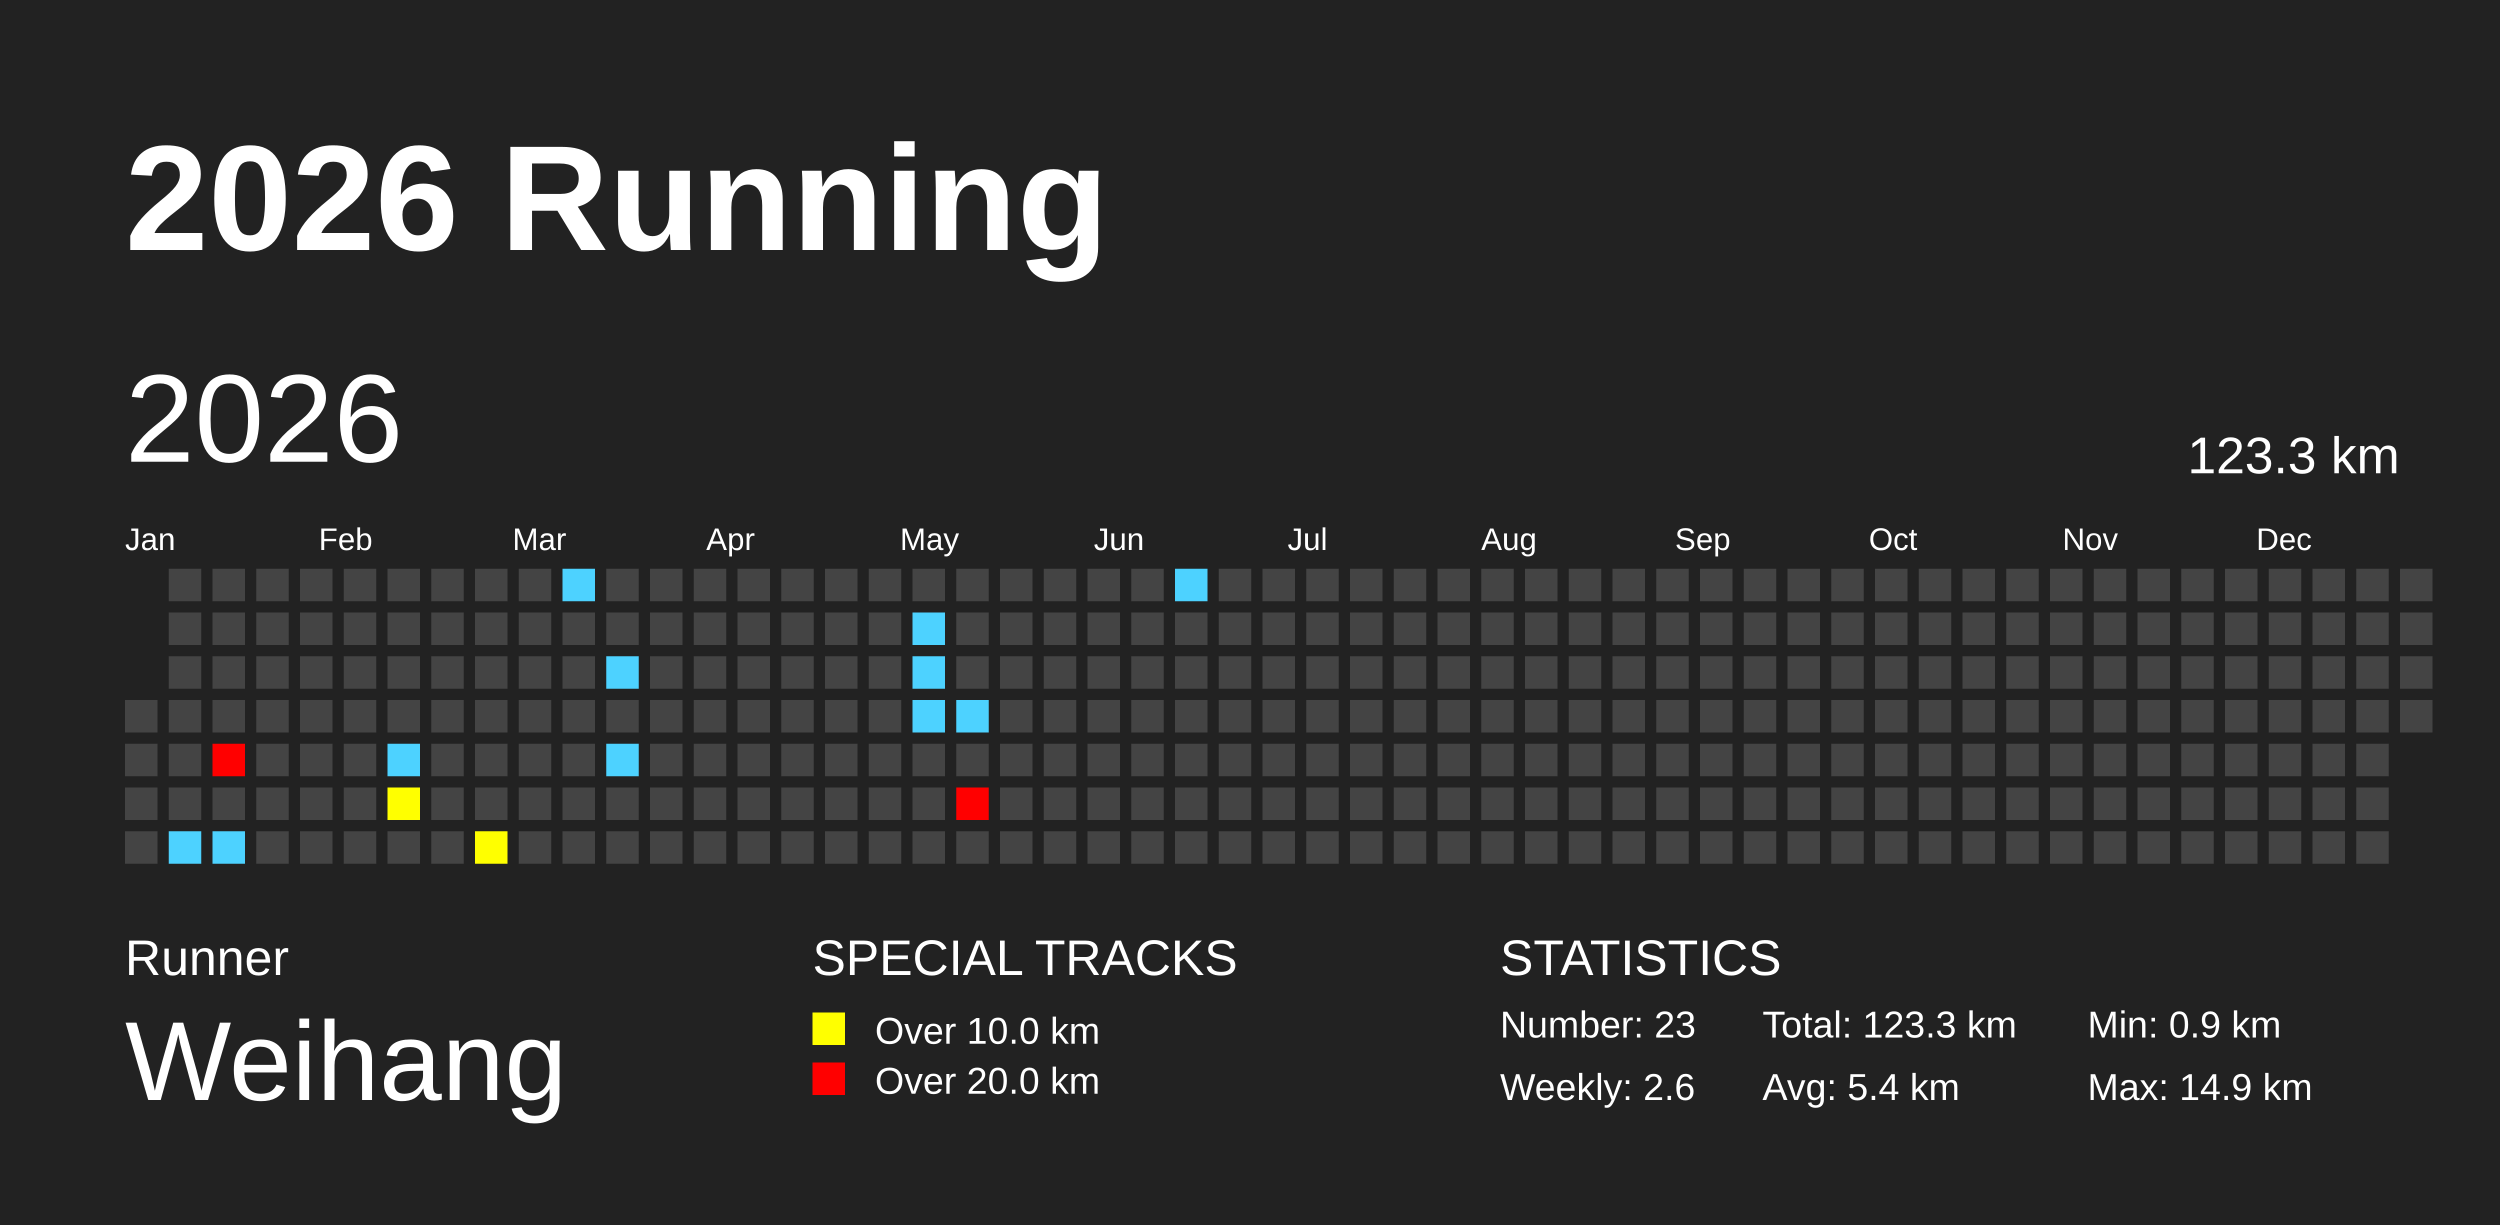
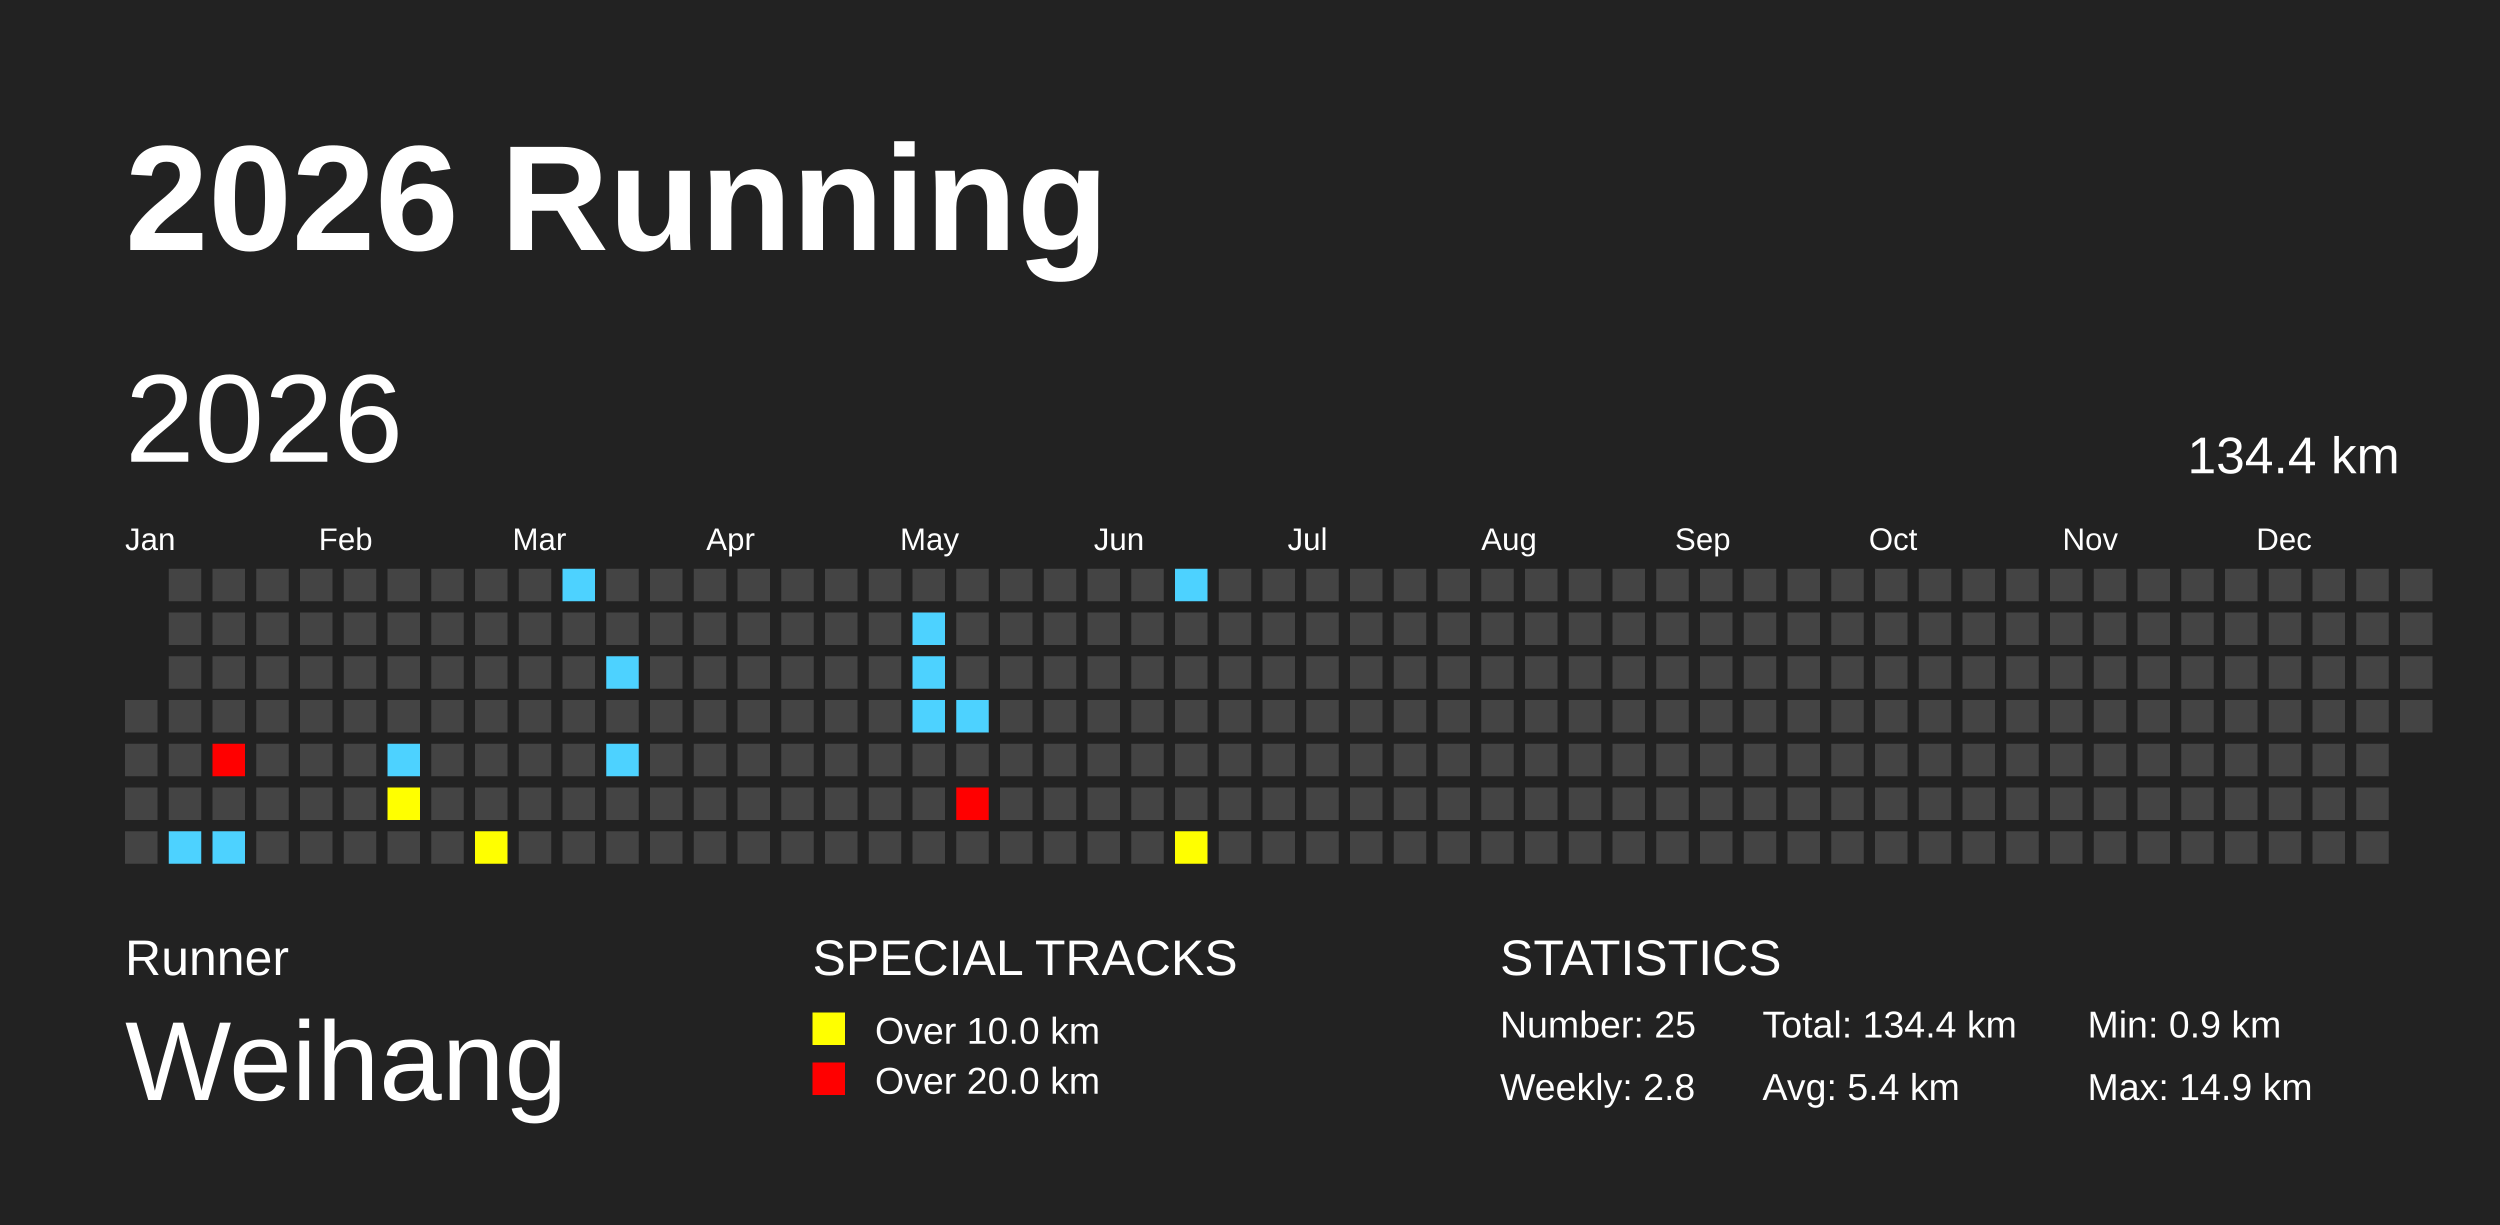
<svg xmlns="http://www.w3.org/2000/svg" baseProfile="full" height="98mm" version="1.1" viewBox="0,0,200,98" width="200mm">
  <defs />
  <rect fill="#222222" height="98" width="200" x="0" y="0" />
  <text fill="#FFFFFF" style="font-size:12px; font-family:Arial; font-weight:bold;" x="10" y="20">2026 Running</text>
  <text fill="#FFFFFF" style="font-size:4px; font-family:Arial" x="10" y="78">Runner</text>
  <text fill="#FFFFFF" style="font-size:9px; font-family:Arial" x="10" y="88">Weihang</text>
  <text fill="#FFFFFF" style="font-size:4px; font-family:Arial" x="65" y="78">SPECIAL TRACKS</text>
  <rect fill="yellow" height="2.6" width="2.6" x="65" y="81" />
  <text fill="#FFFFFF" style="font-size:3px; font-family:Arial" x="70" y="83.5">Over 10.0 km</text>
  <rect fill="red" height="2.6" width="2.6" x="65" y="85" />
  <text fill="#FFFFFF" style="font-size:3px; font-family:Arial" x="70" y="87.5">Over 20.0 km</text>
  <text fill="#FFFFFF" style="font-size:4px; font-family:Arial" x="120" y="78">STATISTICS</text>
-   <text fill="#FFFFFF" style="font-size:3px; font-family:Arial" x="120" y="83">Number: 23</text>
-   <text fill="#FFFFFF" style="font-size:3px; font-family:Arial" x="120" y="88">Weekly: 2.6</text>
-   <text fill="#FFFFFF" style="font-size:3px; font-family:Arial" x="141" y="83">Total: 123.3 km</text>
+   <text fill="#FFFFFF" style="font-size:3px; font-family:Arial" x="120" y="83">Number: 25</text>
+   <text fill="#FFFFFF" style="font-size:3px; font-family:Arial" x="120" y="88">Weekly: 2.8</text>
+   <text fill="#FFFFFF" style="font-size:3px; font-family:Arial" x="141" y="83">Total: 134.4 km</text>
  <text fill="#FFFFFF" style="font-size:3px; font-family:Arial" x="141" y="88">Avg: 5.4 km</text>
  <text fill="#FFFFFF" style="font-size:3px; font-family:Arial" x="167" y="83">Min: 0.9 km</text>
  <text fill="#FFFFFF" style="font-size:3px; font-family:Arial" x="167" y="88">Max: 14.9 km</text>
  <text dominant-baseline="hanging" fill="#FFFFFF" style="font-size:10.0px; font-family:Arial;" x="10" y="30">2026</text>
-   <text dominant-baseline="hanging" fill="#FFFFFF" style="font-size:4.125px; font-family:Arial;" x="175" y="35">123.3 km</text>
+   <text dominant-baseline="hanging" fill="#FFFFFF" style="font-size:4.125px; font-family:Arial;" x="175" y="35">134.4 km</text>
  <text fill="#FFFFFF" style="font-size:2.5px; font-family:Arial" x="10.0" y="44">Jan</text>
  <text fill="#FFFFFF" style="font-size:2.5px; font-family:Arial" x="25.5" y="44">Feb</text>
  <text fill="#FFFFFF" style="font-size:2.5px; font-family:Arial" x="41.0" y="44">Mar</text>
  <text fill="#FFFFFF" style="font-size:2.5px; font-family:Arial" x="56.5" y="44">Apr</text>
  <text fill="#FFFFFF" style="font-size:2.5px; font-family:Arial" x="72.0" y="44">May</text>
  <text fill="#FFFFFF" style="font-size:2.5px; font-family:Arial" x="87.5" y="44">Jun</text>
  <text fill="#FFFFFF" style="font-size:2.5px; font-family:Arial" x="103.0" y="44">Jul</text>
  <text fill="#FFFFFF" style="font-size:2.5px; font-family:Arial" x="118.5" y="44">Aug</text>
  <text fill="#FFFFFF" style="font-size:2.5px; font-family:Arial" x="134.0" y="44">Sep</text>
  <text fill="#FFFFFF" style="font-size:2.5px; font-family:Arial" x="149.5" y="44">Oct</text>
  <text fill="#FFFFFF" style="font-size:2.5px; font-family:Arial" x="165.0" y="44">Nov</text>
  <text fill="#FFFFFF" style="font-size:2.5px; font-family:Arial" x="180.5" y="44">Dec</text>
  <rect fill="#444444" height="2.6" width="2.6" x="10.0" y="56.0" />
  <rect fill="#444444" height="2.6" width="2.6" x="10.0" y="59.5" />
  <rect fill="#444444" height="2.6" width="2.6" x="10.0" y="63.0" />
  <rect fill="#444444" height="2.6" width="2.6" x="10.0" y="66.5" />
  <rect fill="#444444" height="2.6" width="2.6" x="13.5" y="45.5" />
  <rect fill="#444444" height="2.6" width="2.6" x="13.5" y="49.0" />
  <rect fill="#444444" height="2.6" width="2.6" x="13.5" y="52.5" />
  <rect fill="#444444" height="2.6" width="2.6" x="13.5" y="56.0" />
  <rect fill="#444444" height="2.6" width="2.6" x="13.5" y="59.5" />
  <rect fill="#444444" height="2.6" width="2.6" x="13.5" y="63.0" />
  <rect fill="#4DD2FF" height="2.6" width="2.6" x="13.5" y="66.5" />
  <rect fill="#444444" height="2.6" width="2.6" x="17.0" y="45.5" />
  <rect fill="#444444" height="2.6" width="2.6" x="17.0" y="49.0" />
  <rect fill="#444444" height="2.6" width="2.6" x="17.0" y="52.5" />
  <rect fill="#444444" height="2.6" width="2.6" x="17.0" y="56.0" />
  <rect fill="red" height="2.6" width="2.6" x="17.0" y="59.5" />
  <rect fill="#444444" height="2.6" width="2.6" x="17.0" y="63.0" />
  <rect fill="#4DD2FF" height="2.6" width="2.6" x="17.0" y="66.5" />
  <rect fill="#444444" height="2.6" width="2.6" x="20.5" y="45.5" />
  <rect fill="#444444" height="2.6" width="2.6" x="20.5" y="49.0" />
  <rect fill="#444444" height="2.6" width="2.6" x="20.5" y="52.5" />
  <rect fill="#444444" height="2.6" width="2.6" x="20.5" y="56.0" />
  <rect fill="#444444" height="2.6" width="2.6" x="20.5" y="59.5" />
  <rect fill="#444444" height="2.6" width="2.6" x="20.5" y="63.0" />
  <rect fill="#444444" height="2.6" width="2.6" x="20.5" y="66.5" />
  <rect fill="#444444" height="2.6" width="2.6" x="24.0" y="45.5" />
  <rect fill="#444444" height="2.6" width="2.6" x="24.0" y="49.0" />
  <rect fill="#444444" height="2.6" width="2.6" x="24.0" y="52.5" />
  <rect fill="#444444" height="2.6" width="2.6" x="24.0" y="56.0" />
  <rect fill="#444444" height="2.6" width="2.6" x="24.0" y="59.5" />
  <rect fill="#444444" height="2.6" width="2.6" x="24.0" y="63.0" />
  <rect fill="#444444" height="2.6" width="2.6" x="24.0" y="66.5" />
  <rect fill="#444444" height="2.6" width="2.6" x="27.5" y="45.5" />
  <rect fill="#444444" height="2.6" width="2.6" x="27.5" y="49.0" />
  <rect fill="#444444" height="2.6" width="2.6" x="27.5" y="52.5" />
  <rect fill="#444444" height="2.6" width="2.6" x="27.5" y="56.0" />
  <rect fill="#444444" height="2.6" width="2.6" x="27.5" y="59.5" />
  <rect fill="#444444" height="2.6" width="2.6" x="27.5" y="63.0" />
  <rect fill="#444444" height="2.6" width="2.6" x="27.5" y="66.5" />
  <rect fill="#444444" height="2.6" width="2.6" x="31.0" y="45.5" />
  <rect fill="#444444" height="2.6" width="2.6" x="31.0" y="49.0" />
  <rect fill="#444444" height="2.6" width="2.6" x="31.0" y="52.5" />
  <rect fill="#444444" height="2.6" width="2.6" x="31.0" y="56.0" />
  <rect fill="#4DD2FF" height="2.6" width="2.6" x="31.0" y="59.5" />
  <rect fill="yellow" height="2.6" width="2.6" x="31.0" y="63.0" />
  <rect fill="#444444" height="2.6" width="2.6" x="31.0" y="66.5" />
  <rect fill="#444444" height="2.6" width="2.6" x="34.5" y="45.5" />
  <rect fill="#444444" height="2.6" width="2.6" x="34.5" y="49.0" />
  <rect fill="#444444" height="2.6" width="2.6" x="34.5" y="52.5" />
  <rect fill="#444444" height="2.6" width="2.6" x="34.5" y="56.0" />
  <rect fill="#444444" height="2.6" width="2.6" x="34.5" y="59.5" />
  <rect fill="#444444" height="2.6" width="2.6" x="34.5" y="63.0" />
  <rect fill="#444444" height="2.6" width="2.6" x="34.5" y="66.5" />
  <rect fill="#444444" height="2.6" width="2.6" x="38.0" y="45.5" />
  <rect fill="#444444" height="2.6" width="2.6" x="38.0" y="49.0" />
  <rect fill="#444444" height="2.6" width="2.6" x="38.0" y="52.5" />
  <rect fill="#444444" height="2.6" width="2.6" x="38.0" y="56.0" />
  <rect fill="#444444" height="2.6" width="2.6" x="38.0" y="59.5" />
  <rect fill="#444444" height="2.6" width="2.6" x="38.0" y="63.0" />
  <rect fill="yellow" height="2.6" width="2.6" x="38.0" y="66.5" />
  <rect fill="#444444" height="2.6" width="2.6" x="41.5" y="45.5" />
  <rect fill="#444444" height="2.6" width="2.6" x="41.5" y="49.0" />
  <rect fill="#444444" height="2.6" width="2.6" x="41.5" y="52.5" />
  <rect fill="#444444" height="2.6" width="2.6" x="41.5" y="56.0" />
  <rect fill="#444444" height="2.6" width="2.6" x="41.5" y="59.5" />
  <rect fill="#444444" height="2.6" width="2.6" x="41.5" y="63.0" />
  <rect fill="#444444" height="2.6" width="2.6" x="41.5" y="66.5" />
  <rect fill="#4DD2FF" height="2.6" width="2.6" x="45.0" y="45.5" />
  <rect fill="#444444" height="2.6" width="2.6" x="45.0" y="49.0" />
  <rect fill="#444444" height="2.6" width="2.6" x="45.0" y="52.5" />
  <rect fill="#444444" height="2.6" width="2.6" x="45.0" y="56.0" />
  <rect fill="#444444" height="2.6" width="2.6" x="45.0" y="59.5" />
  <rect fill="#444444" height="2.6" width="2.6" x="45.0" y="63.0" />
  <rect fill="#444444" height="2.6" width="2.6" x="45.0" y="66.5" />
  <rect fill="#444444" height="2.6" width="2.6" x="48.5" y="45.5" />
  <rect fill="#444444" height="2.6" width="2.6" x="48.5" y="49.0" />
  <rect fill="#4DD2FF" height="2.6" width="2.6" x="48.5" y="52.5" />
  <rect fill="#444444" height="2.6" width="2.6" x="48.5" y="56.0" />
  <rect fill="#4DD2FF" height="2.6" width="2.6" x="48.5" y="59.5" />
  <rect fill="#444444" height="2.6" width="2.6" x="48.5" y="63.0" />
  <rect fill="#444444" height="2.6" width="2.6" x="48.5" y="66.5" />
  <rect fill="#444444" height="2.6" width="2.6" x="52.0" y="45.5" />
  <rect fill="#444444" height="2.6" width="2.6" x="52.0" y="49.0" />
  <rect fill="#444444" height="2.6" width="2.6" x="52.0" y="52.5" />
  <rect fill="#444444" height="2.6" width="2.6" x="52.0" y="56.0" />
  <rect fill="#444444" height="2.6" width="2.6" x="52.0" y="59.5" />
  <rect fill="#444444" height="2.6" width="2.6" x="52.0" y="63.0" />
  <rect fill="#444444" height="2.6" width="2.6" x="52.0" y="66.5" />
  <rect fill="#444444" height="2.6" width="2.6" x="55.5" y="45.5" />
  <rect fill="#444444" height="2.6" width="2.6" x="55.5" y="49.0" />
  <rect fill="#444444" height="2.6" width="2.6" x="55.5" y="52.5" />
  <rect fill="#444444" height="2.6" width="2.6" x="55.5" y="56.0" />
  <rect fill="#444444" height="2.6" width="2.6" x="55.5" y="59.5" />
  <rect fill="#444444" height="2.6" width="2.6" x="55.5" y="63.0" />
  <rect fill="#444444" height="2.6" width="2.6" x="55.5" y="66.5" />
  <rect fill="#444444" height="2.6" width="2.6" x="59.0" y="45.5" />
  <rect fill="#444444" height="2.6" width="2.6" x="59.0" y="49.0" />
  <rect fill="#444444" height="2.6" width="2.6" x="59.0" y="52.5" />
  <rect fill="#444444" height="2.6" width="2.6" x="59.0" y="56.0" />
  <rect fill="#444444" height="2.6" width="2.6" x="59.0" y="59.5" />
  <rect fill="#444444" height="2.6" width="2.6" x="59.0" y="63.0" />
  <rect fill="#444444" height="2.6" width="2.6" x="59.0" y="66.5" />
  <rect fill="#444444" height="2.6" width="2.6" x="62.5" y="45.5" />
  <rect fill="#444444" height="2.6" width="2.6" x="62.5" y="49.0" />
  <rect fill="#444444" height="2.6" width="2.6" x="62.5" y="52.5" />
  <rect fill="#444444" height="2.6" width="2.6" x="62.5" y="56.0" />
  <rect fill="#444444" height="2.6" width="2.6" x="62.5" y="59.5" />
  <rect fill="#444444" height="2.6" width="2.6" x="62.5" y="63.0" />
  <rect fill="#444444" height="2.6" width="2.6" x="62.5" y="66.5" />
  <rect fill="#444444" height="2.6" width="2.6" x="66.0" y="45.5" />
  <rect fill="#444444" height="2.6" width="2.6" x="66.0" y="49.0" />
  <rect fill="#444444" height="2.6" width="2.6" x="66.0" y="52.5" />
  <rect fill="#444444" height="2.6" width="2.6" x="66.0" y="56.0" />
  <rect fill="#444444" height="2.6" width="2.6" x="66.0" y="59.5" />
  <rect fill="#444444" height="2.6" width="2.6" x="66.0" y="63.0" />
  <rect fill="#444444" height="2.6" width="2.6" x="66.0" y="66.5" />
  <rect fill="#444444" height="2.6" width="2.6" x="69.5" y="45.5" />
  <rect fill="#444444" height="2.6" width="2.6" x="69.5" y="49.0" />
  <rect fill="#444444" height="2.6" width="2.6" x="69.5" y="52.5" />
  <rect fill="#444444" height="2.6" width="2.6" x="69.5" y="56.0" />
  <rect fill="#444444" height="2.6" width="2.6" x="69.5" y="59.5" />
  <rect fill="#444444" height="2.6" width="2.6" x="69.5" y="63.0" />
  <rect fill="#444444" height="2.6" width="2.6" x="69.5" y="66.5" />
  <rect fill="#444444" height="2.6" width="2.6" x="73.0" y="45.5" />
  <rect fill="#4DD2FF" height="2.6" width="2.6" x="73.0" y="49.0" />
  <rect fill="#4DD2FF" height="2.6" width="2.6" x="73.0" y="52.5" />
  <rect fill="#4DD2FF" height="2.6" width="2.6" x="73.0" y="56.0" />
  <rect fill="#444444" height="2.6" width="2.6" x="73.0" y="59.5" />
  <rect fill="#444444" height="2.6" width="2.6" x="73.0" y="63.0" />
  <rect fill="#444444" height="2.6" width="2.6" x="73.0" y="66.5" />
  <rect fill="#444444" height="2.6" width="2.6" x="76.5" y="45.5" />
  <rect fill="#444444" height="2.6" width="2.6" x="76.5" y="49.0" />
  <rect fill="#444444" height="2.6" width="2.6" x="76.5" y="52.5" />
  <rect fill="#4DD2FF" height="2.6" width="2.6" x="76.5" y="56.0" />
  <rect fill="#444444" height="2.6" width="2.6" x="76.5" y="59.5" />
  <rect fill="red" height="2.6" width="2.6" x="76.5" y="63.0" />
  <rect fill="#444444" height="2.6" width="2.6" x="76.5" y="66.5" />
  <rect fill="#444444" height="2.6" width="2.6" x="80.0" y="45.5" />
  <rect fill="#444444" height="2.6" width="2.6" x="80.0" y="49.0" />
  <rect fill="#444444" height="2.6" width="2.6" x="80.0" y="52.5" />
  <rect fill="#444444" height="2.6" width="2.6" x="80.0" y="56.0" />
  <rect fill="#444444" height="2.6" width="2.6" x="80.0" y="59.5" />
  <rect fill="#444444" height="2.6" width="2.6" x="80.0" y="63.0" />
  <rect fill="#444444" height="2.6" width="2.6" x="80.0" y="66.5" />
  <rect fill="#444444" height="2.6" width="2.6" x="83.5" y="45.5" />
  <rect fill="#444444" height="2.6" width="2.6" x="83.5" y="49.0" />
  <rect fill="#444444" height="2.6" width="2.6" x="83.5" y="52.5" />
  <rect fill="#444444" height="2.6" width="2.6" x="83.5" y="56.0" />
  <rect fill="#444444" height="2.6" width="2.6" x="83.5" y="59.5" />
  <rect fill="#444444" height="2.6" width="2.6" x="83.5" y="63.0" />
  <rect fill="#444444" height="2.6" width="2.6" x="83.5" y="66.5" />
  <rect fill="#444444" height="2.6" width="2.6" x="87.0" y="45.5" />
  <rect fill="#444444" height="2.6" width="2.6" x="87.0" y="49.0" />
  <rect fill="#444444" height="2.6" width="2.6" x="87.0" y="52.5" />
  <rect fill="#444444" height="2.6" width="2.6" x="87.0" y="56.0" />
  <rect fill="#444444" height="2.6" width="2.6" x="87.0" y="59.5" />
  <rect fill="#444444" height="2.6" width="2.6" x="87.0" y="63.0" />
  <rect fill="#444444" height="2.6" width="2.6" x="87.0" y="66.5" />
  <rect fill="#444444" height="2.6" width="2.6" x="90.5" y="45.5" />
  <rect fill="#444444" height="2.6" width="2.6" x="90.5" y="49.0" />
  <rect fill="#444444" height="2.6" width="2.6" x="90.5" y="52.5" />
  <rect fill="#444444" height="2.6" width="2.6" x="90.5" y="56.0" />
  <rect fill="#444444" height="2.6" width="2.6" x="90.5" y="59.5" />
  <rect fill="#444444" height="2.6" width="2.6" x="90.5" y="63.0" />
  <rect fill="#444444" height="2.6" width="2.6" x="90.5" y="66.5" />
  <rect fill="#4DD2FF" height="2.6" width="2.6" x="94.0" y="45.5" />
  <rect fill="#444444" height="2.6" width="2.6" x="94.0" y="49.0" />
  <rect fill="#444444" height="2.6" width="2.6" x="94.0" y="52.5" />
  <rect fill="#444444" height="2.6" width="2.6" x="94.0" y="56.0" />
  <rect fill="#444444" height="2.6" width="2.6" x="94.0" y="59.5" />
  <rect fill="#444444" height="2.6" width="2.6" x="94.0" y="63.0" />
-   <rect fill="#444444" height="2.6" width="2.6" x="94.0" y="66.5" />
+   <rect fill="yellow" height="2.6" width="2.6" x="94.0" y="66.5" />
  <rect fill="#444444" height="2.6" width="2.6" x="97.5" y="45.5" />
  <rect fill="#444444" height="2.6" width="2.6" x="97.5" y="49.0" />
  <rect fill="#444444" height="2.6" width="2.6" x="97.5" y="52.5" />
  <rect fill="#444444" height="2.6" width="2.6" x="97.5" y="56.0" />
  <rect fill="#444444" height="2.6" width="2.6" x="97.5" y="59.5" />
  <rect fill="#444444" height="2.6" width="2.6" x="97.5" y="63.0" />
  <rect fill="#444444" height="2.6" width="2.6" x="97.5" y="66.5" />
  <rect fill="#444444" height="2.6" width="2.6" x="101.0" y="45.5" />
  <rect fill="#444444" height="2.6" width="2.6" x="101.0" y="49.0" />
  <rect fill="#444444" height="2.6" width="2.6" x="101.0" y="52.5" />
  <rect fill="#444444" height="2.6" width="2.6" x="101.0" y="56.0" />
  <rect fill="#444444" height="2.6" width="2.6" x="101.0" y="59.5" />
  <rect fill="#444444" height="2.6" width="2.6" x="101.0" y="63.0" />
  <rect fill="#444444" height="2.6" width="2.6" x="101.0" y="66.5" />
  <rect fill="#444444" height="2.6" width="2.6" x="104.5" y="45.5" />
  <rect fill="#444444" height="2.6" width="2.6" x="104.5" y="49.0" />
  <rect fill="#444444" height="2.6" width="2.6" x="104.5" y="52.5" />
  <rect fill="#444444" height="2.6" width="2.6" x="104.5" y="56.0" />
  <rect fill="#444444" height="2.6" width="2.6" x="104.5" y="59.5" />
  <rect fill="#444444" height="2.6" width="2.6" x="104.5" y="63.0" />
  <rect fill="#444444" height="2.6" width="2.6" x="104.5" y="66.5" />
  <rect fill="#444444" height="2.6" width="2.6" x="108.0" y="45.5" />
  <rect fill="#444444" height="2.6" width="2.6" x="108.0" y="49.0" />
  <rect fill="#444444" height="2.6" width="2.6" x="108.0" y="52.5" />
  <rect fill="#444444" height="2.6" width="2.6" x="108.0" y="56.0" />
  <rect fill="#444444" height="2.6" width="2.6" x="108.0" y="59.5" />
  <rect fill="#444444" height="2.6" width="2.6" x="108.0" y="63.0" />
  <rect fill="#444444" height="2.6" width="2.6" x="108.0" y="66.5" />
  <rect fill="#444444" height="2.6" width="2.6" x="111.5" y="45.5" />
  <rect fill="#444444" height="2.6" width="2.6" x="111.5" y="49.0" />
  <rect fill="#444444" height="2.6" width="2.6" x="111.5" y="52.5" />
  <rect fill="#444444" height="2.6" width="2.6" x="111.5" y="56.0" />
  <rect fill="#444444" height="2.6" width="2.6" x="111.5" y="59.5" />
  <rect fill="#444444" height="2.6" width="2.6" x="111.5" y="63.0" />
  <rect fill="#444444" height="2.6" width="2.6" x="111.5" y="66.5" />
  <rect fill="#444444" height="2.6" width="2.6" x="115.0" y="45.5" />
  <rect fill="#444444" height="2.6" width="2.6" x="115.0" y="49.0" />
  <rect fill="#444444" height="2.6" width="2.6" x="115.0" y="52.5" />
  <rect fill="#444444" height="2.6" width="2.6" x="115.0" y="56.0" />
  <rect fill="#444444" height="2.6" width="2.6" x="115.0" y="59.5" />
  <rect fill="#444444" height="2.6" width="2.6" x="115.0" y="63.0" />
  <rect fill="#444444" height="2.6" width="2.6" x="115.0" y="66.5" />
  <rect fill="#444444" height="2.6" width="2.6" x="118.5" y="45.5" />
  <rect fill="#444444" height="2.6" width="2.6" x="118.5" y="49.0" />
  <rect fill="#444444" height="2.6" width="2.6" x="118.5" y="52.5" />
  <rect fill="#444444" height="2.6" width="2.6" x="118.5" y="56.0" />
  <rect fill="#444444" height="2.6" width="2.6" x="118.5" y="59.5" />
  <rect fill="#444444" height="2.6" width="2.6" x="118.5" y="63.0" />
  <rect fill="#444444" height="2.6" width="2.6" x="118.5" y="66.5" />
  <rect fill="#444444" height="2.6" width="2.6" x="122.0" y="45.5" />
  <rect fill="#444444" height="2.6" width="2.6" x="122.0" y="49.0" />
  <rect fill="#444444" height="2.6" width="2.6" x="122.0" y="52.5" />
  <rect fill="#444444" height="2.6" width="2.6" x="122.0" y="56.0" />
  <rect fill="#444444" height="2.6" width="2.6" x="122.0" y="59.5" />
  <rect fill="#444444" height="2.6" width="2.6" x="122.0" y="63.0" />
  <rect fill="#444444" height="2.6" width="2.6" x="122.0" y="66.5" />
  <rect fill="#444444" height="2.6" width="2.6" x="125.5" y="45.5" />
  <rect fill="#444444" height="2.6" width="2.6" x="125.5" y="49.0" />
  <rect fill="#444444" height="2.6" width="2.6" x="125.5" y="52.5" />
  <rect fill="#444444" height="2.6" width="2.6" x="125.5" y="56.0" />
  <rect fill="#444444" height="2.6" width="2.6" x="125.5" y="59.5" />
  <rect fill="#444444" height="2.6" width="2.6" x="125.5" y="63.0" />
  <rect fill="#444444" height="2.6" width="2.6" x="125.5" y="66.5" />
  <rect fill="#444444" height="2.6" width="2.6" x="129.0" y="45.5" />
  <rect fill="#444444" height="2.6" width="2.6" x="129.0" y="49.0" />
  <rect fill="#444444" height="2.6" width="2.6" x="129.0" y="52.5" />
  <rect fill="#444444" height="2.6" width="2.6" x="129.0" y="56.0" />
  <rect fill="#444444" height="2.6" width="2.6" x="129.0" y="59.5" />
  <rect fill="#444444" height="2.6" width="2.6" x="129.0" y="63.0" />
  <rect fill="#444444" height="2.6" width="2.6" x="129.0" y="66.5" />
  <rect fill="#444444" height="2.6" width="2.6" x="132.5" y="45.5" />
  <rect fill="#444444" height="2.6" width="2.6" x="132.5" y="49.0" />
  <rect fill="#444444" height="2.6" width="2.6" x="132.5" y="52.5" />
  <rect fill="#444444" height="2.6" width="2.6" x="132.5" y="56.0" />
  <rect fill="#444444" height="2.6" width="2.6" x="132.5" y="59.5" />
  <rect fill="#444444" height="2.6" width="2.6" x="132.5" y="63.0" />
  <rect fill="#444444" height="2.6" width="2.6" x="132.5" y="66.5" />
  <rect fill="#444444" height="2.6" width="2.6" x="136.0" y="45.5" />
  <rect fill="#444444" height="2.6" width="2.6" x="136.0" y="49.0" />
  <rect fill="#444444" height="2.6" width="2.6" x="136.0" y="52.5" />
  <rect fill="#444444" height="2.6" width="2.6" x="136.0" y="56.0" />
  <rect fill="#444444" height="2.6" width="2.6" x="136.0" y="59.5" />
  <rect fill="#444444" height="2.6" width="2.6" x="136.0" y="63.0" />
  <rect fill="#444444" height="2.6" width="2.6" x="136.0" y="66.5" />
  <rect fill="#444444" height="2.6" width="2.6" x="139.5" y="45.5" />
  <rect fill="#444444" height="2.6" width="2.6" x="139.5" y="49.0" />
  <rect fill="#444444" height="2.6" width="2.6" x="139.5" y="52.5" />
  <rect fill="#444444" height="2.6" width="2.6" x="139.5" y="56.0" />
  <rect fill="#444444" height="2.6" width="2.6" x="139.5" y="59.5" />
  <rect fill="#444444" height="2.6" width="2.6" x="139.5" y="63.0" />
  <rect fill="#444444" height="2.6" width="2.6" x="139.5" y="66.5" />
  <rect fill="#444444" height="2.6" width="2.6" x="143.0" y="45.5" />
  <rect fill="#444444" height="2.6" width="2.6" x="143.0" y="49.0" />
  <rect fill="#444444" height="2.6" width="2.6" x="143.0" y="52.5" />
  <rect fill="#444444" height="2.6" width="2.6" x="143.0" y="56.0" />
  <rect fill="#444444" height="2.6" width="2.6" x="143.0" y="59.5" />
  <rect fill="#444444" height="2.6" width="2.6" x="143.0" y="63.0" />
  <rect fill="#444444" height="2.6" width="2.6" x="143.0" y="66.5" />
  <rect fill="#444444" height="2.6" width="2.6" x="146.5" y="45.5" />
  <rect fill="#444444" height="2.6" width="2.6" x="146.5" y="49.0" />
  <rect fill="#444444" height="2.6" width="2.6" x="146.5" y="52.5" />
  <rect fill="#444444" height="2.6" width="2.6" x="146.5" y="56.0" />
  <rect fill="#444444" height="2.6" width="2.6" x="146.5" y="59.5" />
  <rect fill="#444444" height="2.6" width="2.6" x="146.5" y="63.0" />
  <rect fill="#444444" height="2.6" width="2.6" x="146.5" y="66.5" />
  <rect fill="#444444" height="2.6" width="2.6" x="150.0" y="45.5" />
  <rect fill="#444444" height="2.6" width="2.6" x="150.0" y="49.0" />
  <rect fill="#444444" height="2.6" width="2.6" x="150.0" y="52.5" />
  <rect fill="#444444" height="2.6" width="2.6" x="150.0" y="56.0" />
  <rect fill="#444444" height="2.6" width="2.6" x="150.0" y="59.5" />
  <rect fill="#444444" height="2.6" width="2.6" x="150.0" y="63.0" />
  <rect fill="#444444" height="2.6" width="2.6" x="150.0" y="66.5" />
  <rect fill="#444444" height="2.6" width="2.6" x="153.5" y="45.5" />
  <rect fill="#444444" height="2.6" width="2.6" x="153.5" y="49.0" />
  <rect fill="#444444" height="2.6" width="2.6" x="153.5" y="52.5" />
  <rect fill="#444444" height="2.6" width="2.6" x="153.5" y="56.0" />
  <rect fill="#444444" height="2.6" width="2.6" x="153.5" y="59.5" />
  <rect fill="#444444" height="2.6" width="2.6" x="153.5" y="63.0" />
  <rect fill="#444444" height="2.6" width="2.6" x="153.5" y="66.5" />
  <rect fill="#444444" height="2.6" width="2.6" x="157.0" y="45.5" />
  <rect fill="#444444" height="2.6" width="2.6" x="157.0" y="49.0" />
  <rect fill="#444444" height="2.6" width="2.6" x="157.0" y="52.5" />
  <rect fill="#444444" height="2.6" width="2.6" x="157.0" y="56.0" />
  <rect fill="#444444" height="2.6" width="2.6" x="157.0" y="59.5" />
  <rect fill="#444444" height="2.6" width="2.6" x="157.0" y="63.0" />
  <rect fill="#444444" height="2.6" width="2.6" x="157.0" y="66.5" />
  <rect fill="#444444" height="2.6" width="2.6" x="160.5" y="45.5" />
  <rect fill="#444444" height="2.6" width="2.6" x="160.5" y="49.0" />
  <rect fill="#444444" height="2.6" width="2.6" x="160.5" y="52.5" />
  <rect fill="#444444" height="2.6" width="2.6" x="160.5" y="56.0" />
  <rect fill="#444444" height="2.6" width="2.6" x="160.5" y="59.5" />
  <rect fill="#444444" height="2.6" width="2.6" x="160.5" y="63.0" />
  <rect fill="#444444" height="2.6" width="2.6" x="160.5" y="66.5" />
  <rect fill="#444444" height="2.6" width="2.6" x="164.0" y="45.5" />
  <rect fill="#444444" height="2.6" width="2.6" x="164.0" y="49.0" />
  <rect fill="#444444" height="2.6" width="2.6" x="164.0" y="52.5" />
  <rect fill="#444444" height="2.6" width="2.6" x="164.0" y="56.0" />
  <rect fill="#444444" height="2.6" width="2.6" x="164.0" y="59.5" />
  <rect fill="#444444" height="2.6" width="2.6" x="164.0" y="63.0" />
  <rect fill="#444444" height="2.6" width="2.6" x="164.0" y="66.5" />
  <rect fill="#444444" height="2.6" width="2.6" x="167.5" y="45.5" />
  <rect fill="#444444" height="2.6" width="2.6" x="167.5" y="49.0" />
  <rect fill="#444444" height="2.6" width="2.6" x="167.5" y="52.5" />
  <rect fill="#444444" height="2.6" width="2.6" x="167.5" y="56.0" />
  <rect fill="#444444" height="2.6" width="2.6" x="167.5" y="59.5" />
  <rect fill="#444444" height="2.6" width="2.6" x="167.5" y="63.0" />
  <rect fill="#444444" height="2.6" width="2.6" x="167.5" y="66.5" />
  <rect fill="#444444" height="2.6" width="2.6" x="171.0" y="45.5" />
  <rect fill="#444444" height="2.6" width="2.6" x="171.0" y="49.0" />
  <rect fill="#444444" height="2.6" width="2.6" x="171.0" y="52.5" />
  <rect fill="#444444" height="2.6" width="2.6" x="171.0" y="56.0" />
  <rect fill="#444444" height="2.6" width="2.6" x="171.0" y="59.5" />
  <rect fill="#444444" height="2.6" width="2.6" x="171.0" y="63.0" />
  <rect fill="#444444" height="2.6" width="2.6" x="171.0" y="66.5" />
  <rect fill="#444444" height="2.6" width="2.6" x="174.5" y="45.5" />
  <rect fill="#444444" height="2.6" width="2.6" x="174.5" y="49.0" />
  <rect fill="#444444" height="2.6" width="2.6" x="174.5" y="52.5" />
  <rect fill="#444444" height="2.6" width="2.6" x="174.5" y="56.0" />
  <rect fill="#444444" height="2.6" width="2.6" x="174.5" y="59.5" />
  <rect fill="#444444" height="2.6" width="2.6" x="174.5" y="63.0" />
  <rect fill="#444444" height="2.6" width="2.6" x="174.5" y="66.5" />
  <rect fill="#444444" height="2.6" width="2.6" x="178.0" y="45.5" />
  <rect fill="#444444" height="2.6" width="2.6" x="178.0" y="49.0" />
  <rect fill="#444444" height="2.6" width="2.6" x="178.0" y="52.5" />
  <rect fill="#444444" height="2.6" width="2.6" x="178.0" y="56.0" />
  <rect fill="#444444" height="2.6" width="2.6" x="178.0" y="59.5" />
  <rect fill="#444444" height="2.6" width="2.6" x="178.0" y="63.0" />
  <rect fill="#444444" height="2.6" width="2.6" x="178.0" y="66.5" />
  <rect fill="#444444" height="2.6" width="2.6" x="181.5" y="45.5" />
  <rect fill="#444444" height="2.6" width="2.6" x="181.5" y="49.0" />
  <rect fill="#444444" height="2.6" width="2.6" x="181.5" y="52.5" />
  <rect fill="#444444" height="2.6" width="2.6" x="181.5" y="56.0" />
  <rect fill="#444444" height="2.6" width="2.6" x="181.5" y="59.5" />
  <rect fill="#444444" height="2.6" width="2.6" x="181.5" y="63.0" />
  <rect fill="#444444" height="2.6" width="2.6" x="181.5" y="66.5" />
  <rect fill="#444444" height="2.6" width="2.6" x="185.0" y="45.5" />
  <rect fill="#444444" height="2.6" width="2.6" x="185.0" y="49.0" />
  <rect fill="#444444" height="2.6" width="2.6" x="185.0" y="52.5" />
  <rect fill="#444444" height="2.6" width="2.6" x="185.0" y="56.0" />
  <rect fill="#444444" height="2.6" width="2.6" x="185.0" y="59.5" />
  <rect fill="#444444" height="2.6" width="2.6" x="185.0" y="63.0" />
  <rect fill="#444444" height="2.6" width="2.6" x="185.0" y="66.5" />
  <rect fill="#444444" height="2.6" width="2.6" x="188.5" y="45.5" />
  <rect fill="#444444" height="2.6" width="2.6" x="188.5" y="49.0" />
  <rect fill="#444444" height="2.6" width="2.6" x="188.5" y="52.5" />
  <rect fill="#444444" height="2.6" width="2.6" x="188.5" y="56.0" />
  <rect fill="#444444" height="2.6" width="2.6" x="188.5" y="59.5" />
  <rect fill="#444444" height="2.6" width="2.6" x="188.5" y="63.0" />
  <rect fill="#444444" height="2.6" width="2.6" x="188.5" y="66.5" />
  <rect fill="#444444" height="2.6" width="2.6" x="192.0" y="45.5" />
  <rect fill="#444444" height="2.6" width="2.6" x="192.0" y="49.0" />
  <rect fill="#444444" height="2.6" width="2.6" x="192.0" y="52.5" />
  <rect fill="#444444" height="2.6" width="2.6" x="192.0" y="56.0" />
</svg>
